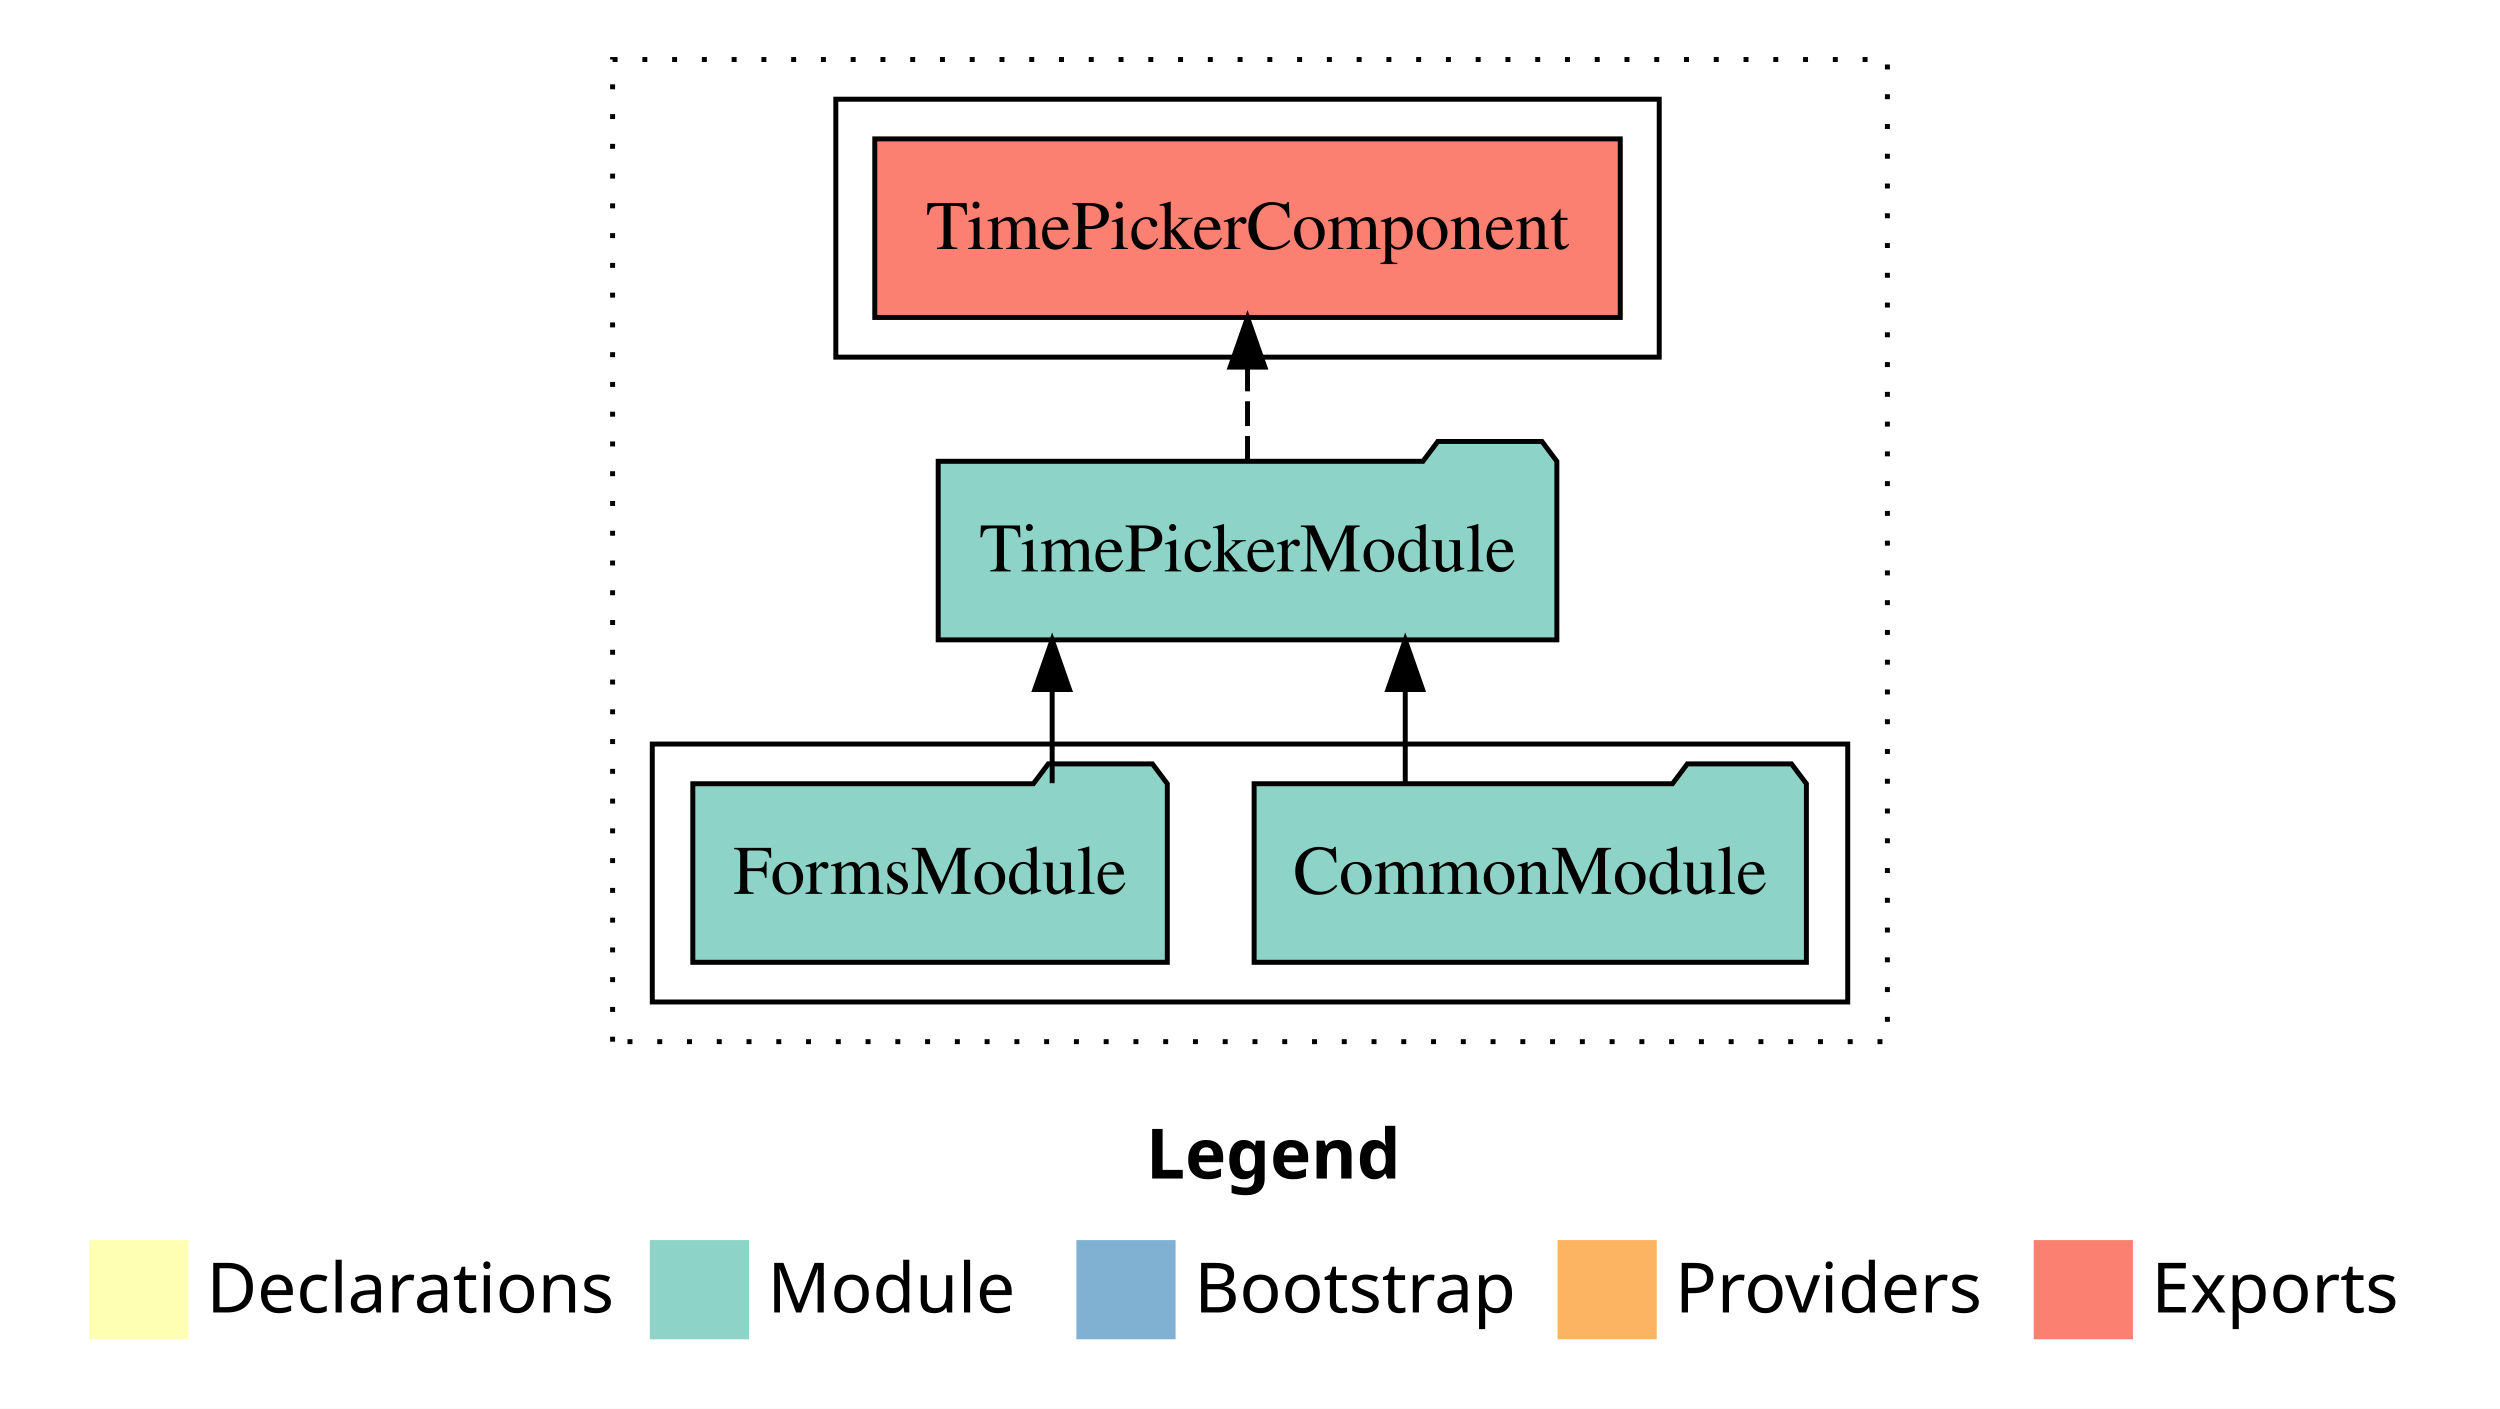
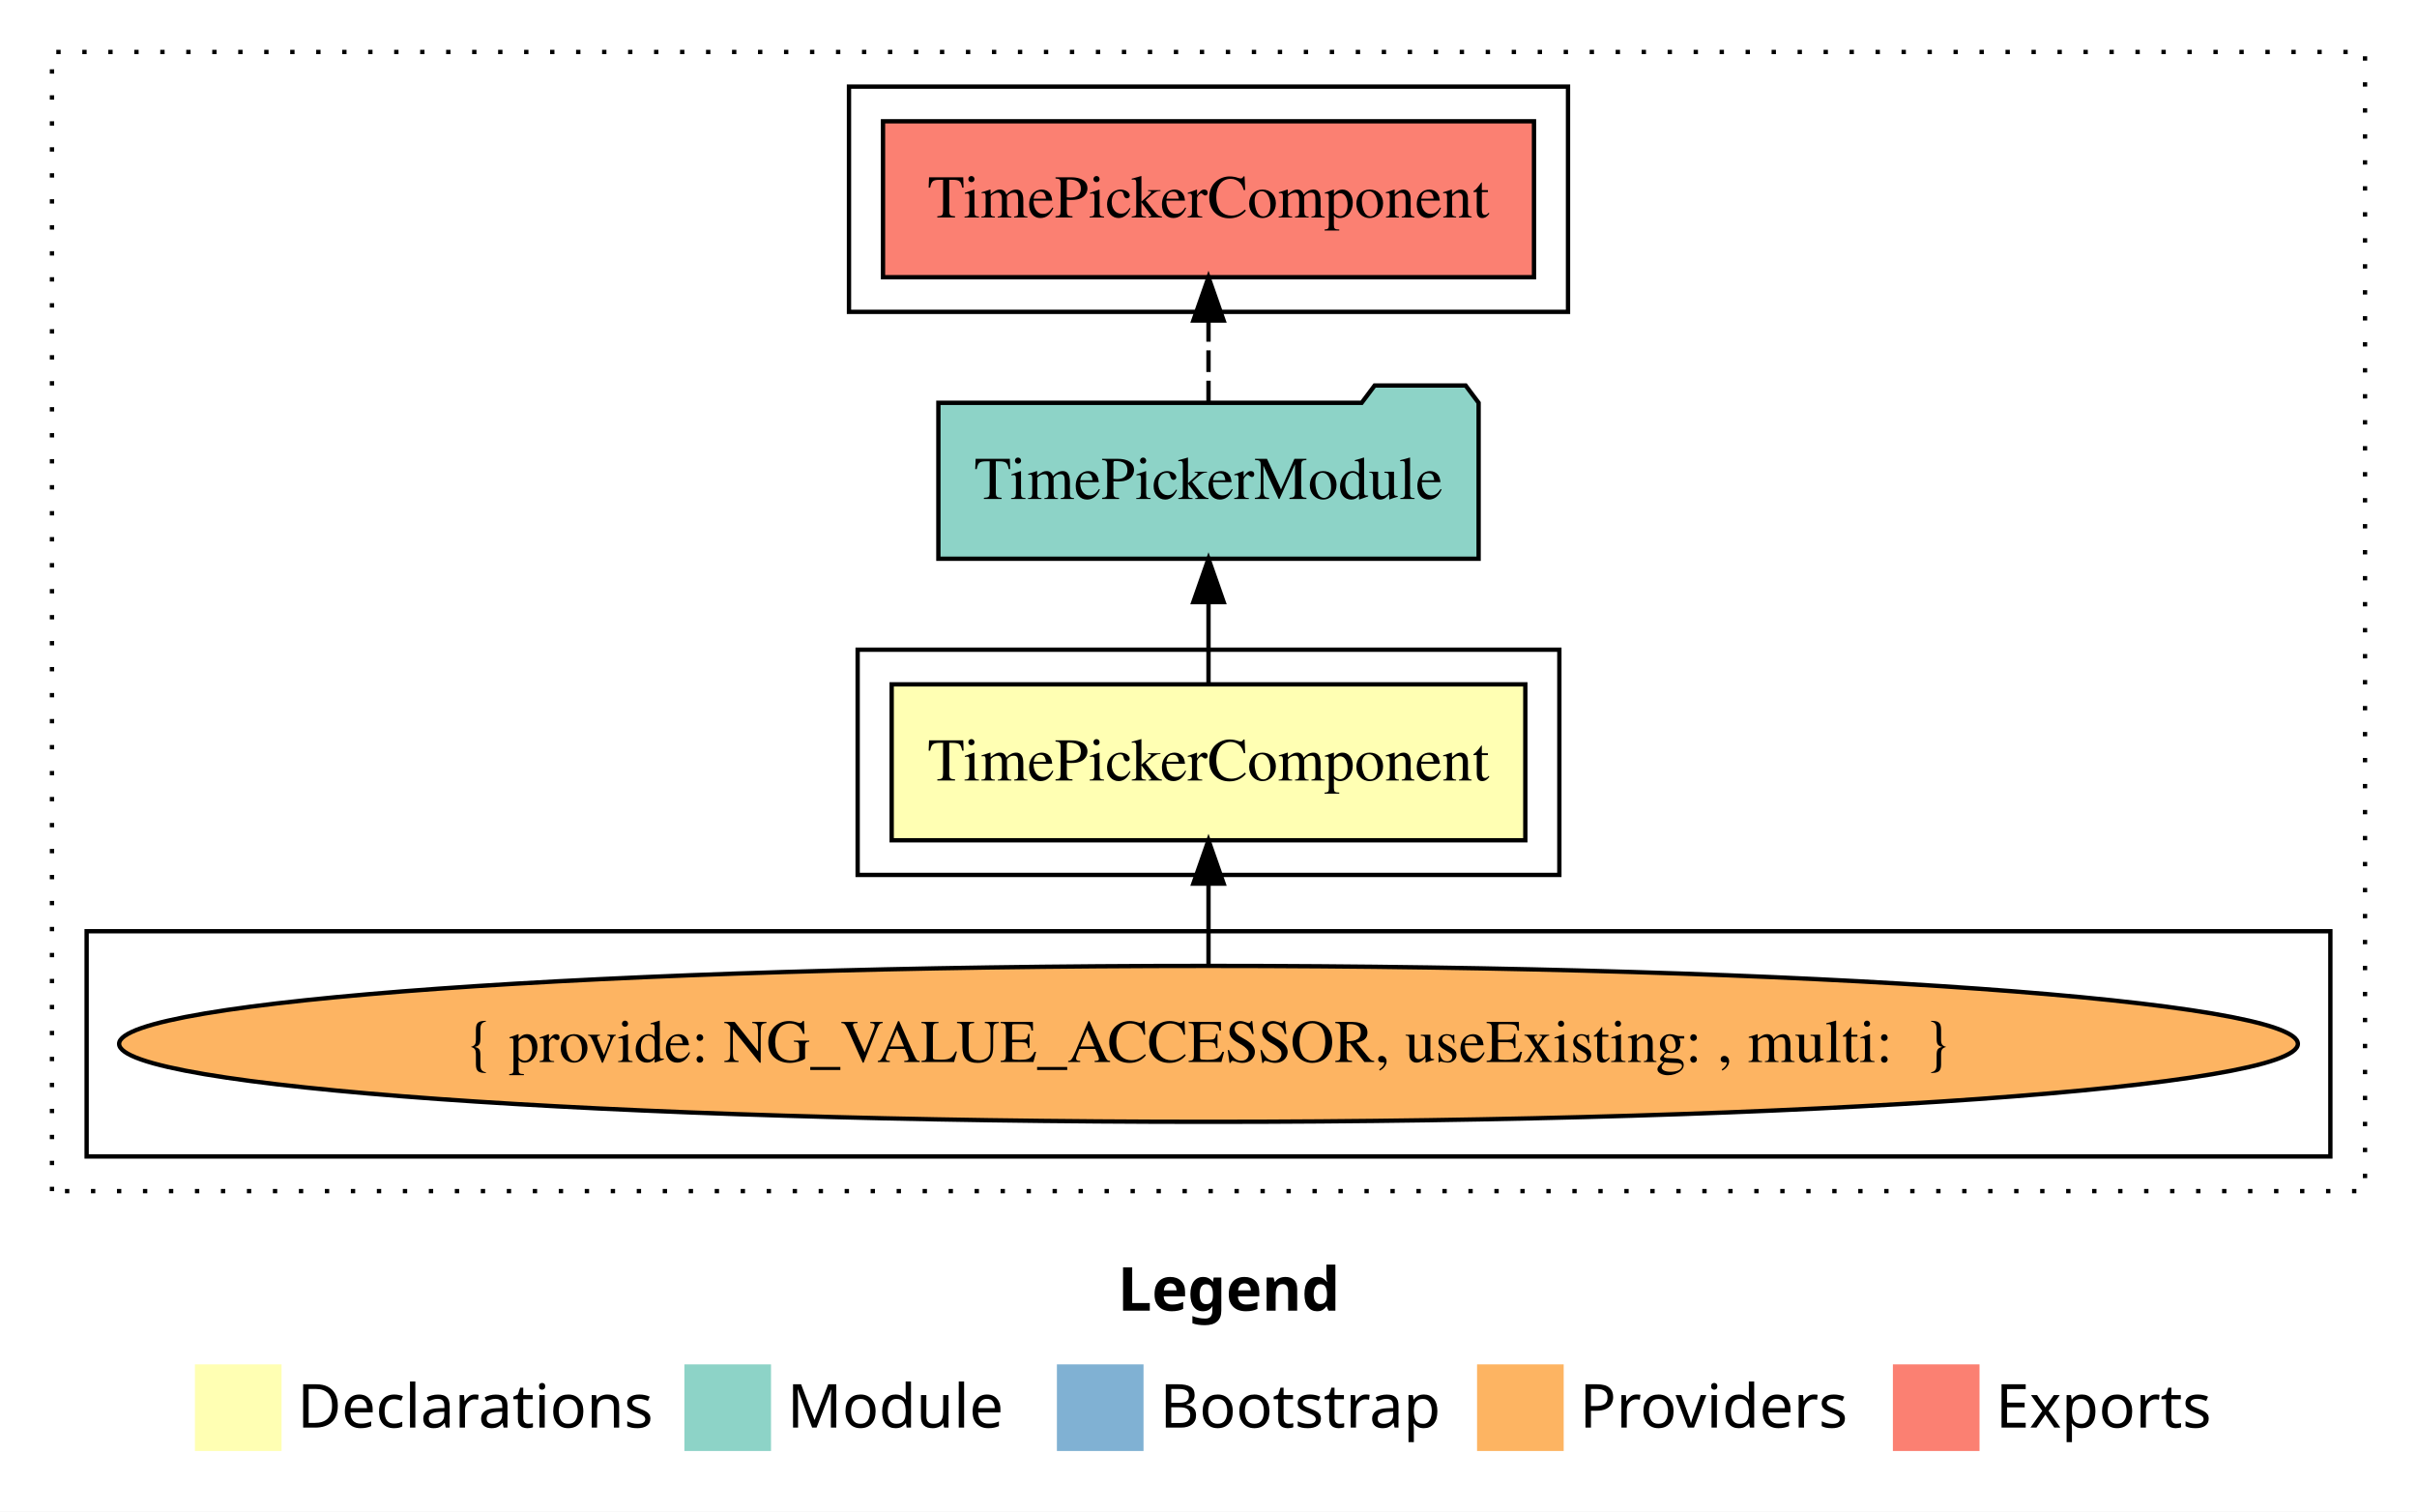
- <svg xmlns="http://www.w3.org/2000/svg" width="504pt" height="284pt" viewBox="0.00 0.00 504.00 284.00">
-   <g id="graph0" class="graph" transform="scale(1 1) rotate(0) translate(4 280)">
-     <polygon fill="#ffffff" stroke="transparent" points="-4,4 -4,-280 500,-280 500,4 -4,4" />
-     <text text-anchor="start" x="227.009" y="-42.4" font-family="sans-serif" font-weight="bold" font-size="14.00" fill="#000000">Legend</text>
-     <polygon fill="#ffffb3" stroke="transparent" points="14,-10 14,-30 34,-30 34,-10 14,-10" />
-     <text text-anchor="start" x="37.629" y="-15.4" font-family="sans-serif" font-size="14.00" fill="#000000">  Declarations</text>
-     <polygon fill="#8dd3c7" stroke="transparent" points="127,-10 127,-30 147,-30 147,-10 127,-10" />
-     <text text-anchor="start" x="150.725" y="-15.4" font-family="sans-serif" font-size="14.00" fill="#000000">  Module</text>
-     <polygon fill="#80b1d3" stroke="transparent" points="213,-10 213,-30 233,-30 233,-10 213,-10" />
-     <text text-anchor="start" x="236.781" y="-15.4" font-family="sans-serif" font-size="14.00" fill="#000000">  Bootstrap</text>
-     <polygon fill="#fdb462" stroke="transparent" points="310,-10 310,-30 330,-30 330,-10 310,-10" />
-     <text text-anchor="start" x="333.673" y="-15.4" font-family="sans-serif" font-size="14.00" fill="#000000">  Providers</text>
-     <polygon fill="#fb8072" stroke="transparent" points="406,-10 406,-30 426,-30 426,-10 406,-10" />
-     <text text-anchor="start" x="429.726" y="-15.4" font-family="sans-serif" font-size="14.00" fill="#000000">  Exports</text>
+ <svg xmlns="http://www.w3.org/2000/svg" width="558pt" height="349pt" viewBox="0.00 0.00 558.00 349.00">
+   <g id="graph0" class="graph" transform="scale(1 1) rotate(0) translate(4 345)">
+     <polygon fill="#ffffff" stroke="transparent" points="-4,4 -4,-345 554,-345 554,4 -4,4" />
+     <text text-anchor="start" x="254.009" y="-42.4" font-family="sans-serif" font-weight="bold" font-size="14.00" fill="#000000">Legend</text>
+     <polygon fill="#ffffb3" stroke="transparent" points="41,-10 41,-30 61,-30 61,-10 41,-10" />
+     <text text-anchor="start" x="64.629" y="-15.4" font-family="sans-serif" font-size="14.00" fill="#000000">  Declarations</text>
+     <polygon fill="#8dd3c7" stroke="transparent" points="154,-10 154,-30 174,-30 174,-10 154,-10" />
+     <text text-anchor="start" x="177.725" y="-15.4" font-family="sans-serif" font-size="14.00" fill="#000000">  Module</text>
+     <polygon fill="#80b1d3" stroke="transparent" points="240,-10 240,-30 260,-30 260,-10 240,-10" />
+     <text text-anchor="start" x="263.781" y="-15.4" font-family="sans-serif" font-size="14.00" fill="#000000">  Bootstrap</text>
+     <polygon fill="#fdb462" stroke="transparent" points="337,-10 337,-30 357,-30 357,-10 337,-10" />
+     <text text-anchor="start" x="360.673" y="-15.4" font-family="sans-serif" font-size="14.00" fill="#000000">  Providers</text>
+     <polygon fill="#fb8072" stroke="transparent" points="433,-10 433,-30 453,-30 453,-10 433,-10" />
+     <text text-anchor="start" x="456.726" y="-15.4" font-family="sans-serif" font-size="14.00" fill="#000000">  Exports</text>
    <g id="clust1" class="cluster">
-       <polygon fill="none" stroke="#000000" stroke-dasharray="1,5" points="119.5,-70 119.5,-268 376.5,-268 376.5,-70 119.5,-70" />
+       <polygon fill="none" stroke="#000000" stroke-dasharray="1,5" points="8,-70 8,-333 542,-333 542,-70 8,-70" />
+     </g>
+     <g id="clust2" class="cluster">
+       <polygon fill="none" stroke="#000000" points="194,-143 194,-195 356,-195 356,-143 194,-143" />
    </g>
    <g id="clust3" class="cluster">
-       <polygon fill="none" stroke="#000000" points="127.5,-78 127.5,-130 368.5,-130 368.5,-78 127.5,-78" />
+       <polygon fill="none" stroke="#000000" points="16,-78 16,-130 534,-130 534,-78 16,-78" />
    </g>
-     <g id="clust4" class="cluster">
-       <polygon fill="none" stroke="#000000" points="164.5,-208 164.5,-260 330.5,-260 330.5,-208 164.5,-208" />
+     <g id="clust5" class="cluster">
+       <polygon fill="none" stroke="#000000" points="192,-273 192,-325 358,-325 358,-273 192,-273" />
    </g>
    <g id="node1" class="node">
-       <polygon fill="#8dd3c7" stroke="#000000" points="360.168,-122 357.168,-126 336.168,-126 333.168,-122 248.832,-122 248.832,-86 360.168,-86 360.168,-122" />
-       <text text-anchor="middle" x="304.5" y="-99.8" font-family="Times,serif" font-size="14.00" fill="#000000">CommonModule</text>
+       <polygon fill="#ffffb3" stroke="#000000" points="348.144,-187 201.856,-187 201.856,-151 348.144,-151 348.144,-187" />
+       <text text-anchor="middle" x="275" y="-164.8" font-family="Times,serif" font-size="14.00" fill="#000000">TimePickerComponent</text>
+     </g>
+     <g id="node2" class="node">
+       <polygon fill="#8dd3c7" stroke="#000000" points="337.361,-252 334.361,-256 313.361,-256 310.361,-252 212.639,-252 212.639,-216 337.361,-216 337.361,-252" />
+       <text text-anchor="middle" x="275" y="-229.8" font-family="Times,serif" font-size="14.00" fill="#000000">TimePickerModule</text>
+     </g>
+     <g id="edge1" class="edge">
+       <path fill="none" stroke="#000000" d="M275,-187.106C275,-187.106 275,-205.991 275,-205.991" />
+       <polygon fill="#000000" stroke="#000000" points="271.5,-205.991 275,-215.991 278.5,-205.991 271.5,-205.991" />
+     </g>
+     <g id="node4" class="node">
+       <polygon fill="#fb8072" stroke="#000000" points="350.144,-317 199.856,-317 199.856,-281 350.144,-281 350.144,-317" />
+       <text text-anchor="middle" x="275" y="-294.8" font-family="Times,serif" font-size="14.00" fill="#000000">TimePickerComponent </text>
+     </g>
+     <g id="edge3" class="edge">
+       <path fill="none" stroke="#000000" stroke-dasharray="5,2" d="M275,-252.106C275,-252.106 275,-270.991 275,-270.991" />
+       <polygon fill="#000000" stroke="#000000" points="271.5,-270.991 275,-280.991 278.5,-270.991 271.5,-270.991" />
    </g>
    <g id="node3" class="node">
-       <polygon fill="#8dd3c7" stroke="#000000" points="309.861,-187 306.861,-191 285.861,-191 282.861,-187 185.139,-187 185.139,-151 309.861,-151 309.861,-187" />
-       <text text-anchor="middle" x="247.5" y="-164.8" font-family="Times,serif" font-size="14.00" fill="#000000">TimePickerModule</text>
-     </g>
-     <g id="edge1" class="edge">
-       <path fill="none" stroke="#000000" d="M279.298,-122.106C279.298,-122.106 279.298,-140.991 279.298,-140.991" />
-       <polygon fill="#000000" stroke="#000000" points="275.798,-140.991 279.298,-150.991 282.798,-140.991 275.798,-140.991" />
-     </g>
-     <g id="node2" class="node">
-       <polygon fill="#8dd3c7" stroke="#000000" points="231.329,-122 228.329,-126 207.329,-126 204.329,-122 135.671,-122 135.671,-86 231.329,-86 231.329,-122" />
-       <text text-anchor="middle" x="183.5" y="-99.8" font-family="Times,serif" font-size="14.00" fill="#000000">FormsModule</text>
+       <ellipse fill="#fdb462" stroke="#000000" cx="275" cy="-104" rx="251.499" ry="18" />
+       <text text-anchor="middle" x="275" y="-99.8" font-family="Times,serif" font-size="14.00" fill="#000000">{ provide: NG_VALUE_ACCESSOR, useExisting: , multi:  }</text>
    </g>
    <g id="edge2" class="edge">
-       <path fill="none" stroke="#000000" d="M208.117,-122.106C208.117,-122.106 208.117,-140.991 208.117,-140.991" />
-       <polygon fill="#000000" stroke="#000000" points="204.617,-140.991 208.117,-150.991 211.617,-140.991 204.617,-140.991" />
-     </g>
-     <g id="node4" class="node">
-       <polygon fill="#fb8072" stroke="#000000" points="322.644,-252 172.356,-252 172.356,-216 322.644,-216 322.644,-252" />
-       <text text-anchor="middle" x="247.5" y="-229.8" font-family="Times,serif" font-size="14.00" fill="#000000">TimePickerComponent </text>
-     </g>
-     <g id="edge3" class="edge">
-       <path fill="none" stroke="#000000" stroke-dasharray="5,2" d="M247.5,-187.106C247.5,-187.106 247.5,-205.991 247.5,-205.991" />
-       <polygon fill="#000000" stroke="#000000" points="244,-205.991 247.5,-215.991 251,-205.991 244,-205.991" />
+       <path fill="none" stroke="#000000" d="M275,-122.106C275,-122.106 275,-140.991 275,-140.991" />
+       <polygon fill="#000000" stroke="#000000" points="271.5,-140.991 275,-150.991 278.5,-140.991 271.5,-140.991" />
    </g>
  </g>
</svg>
